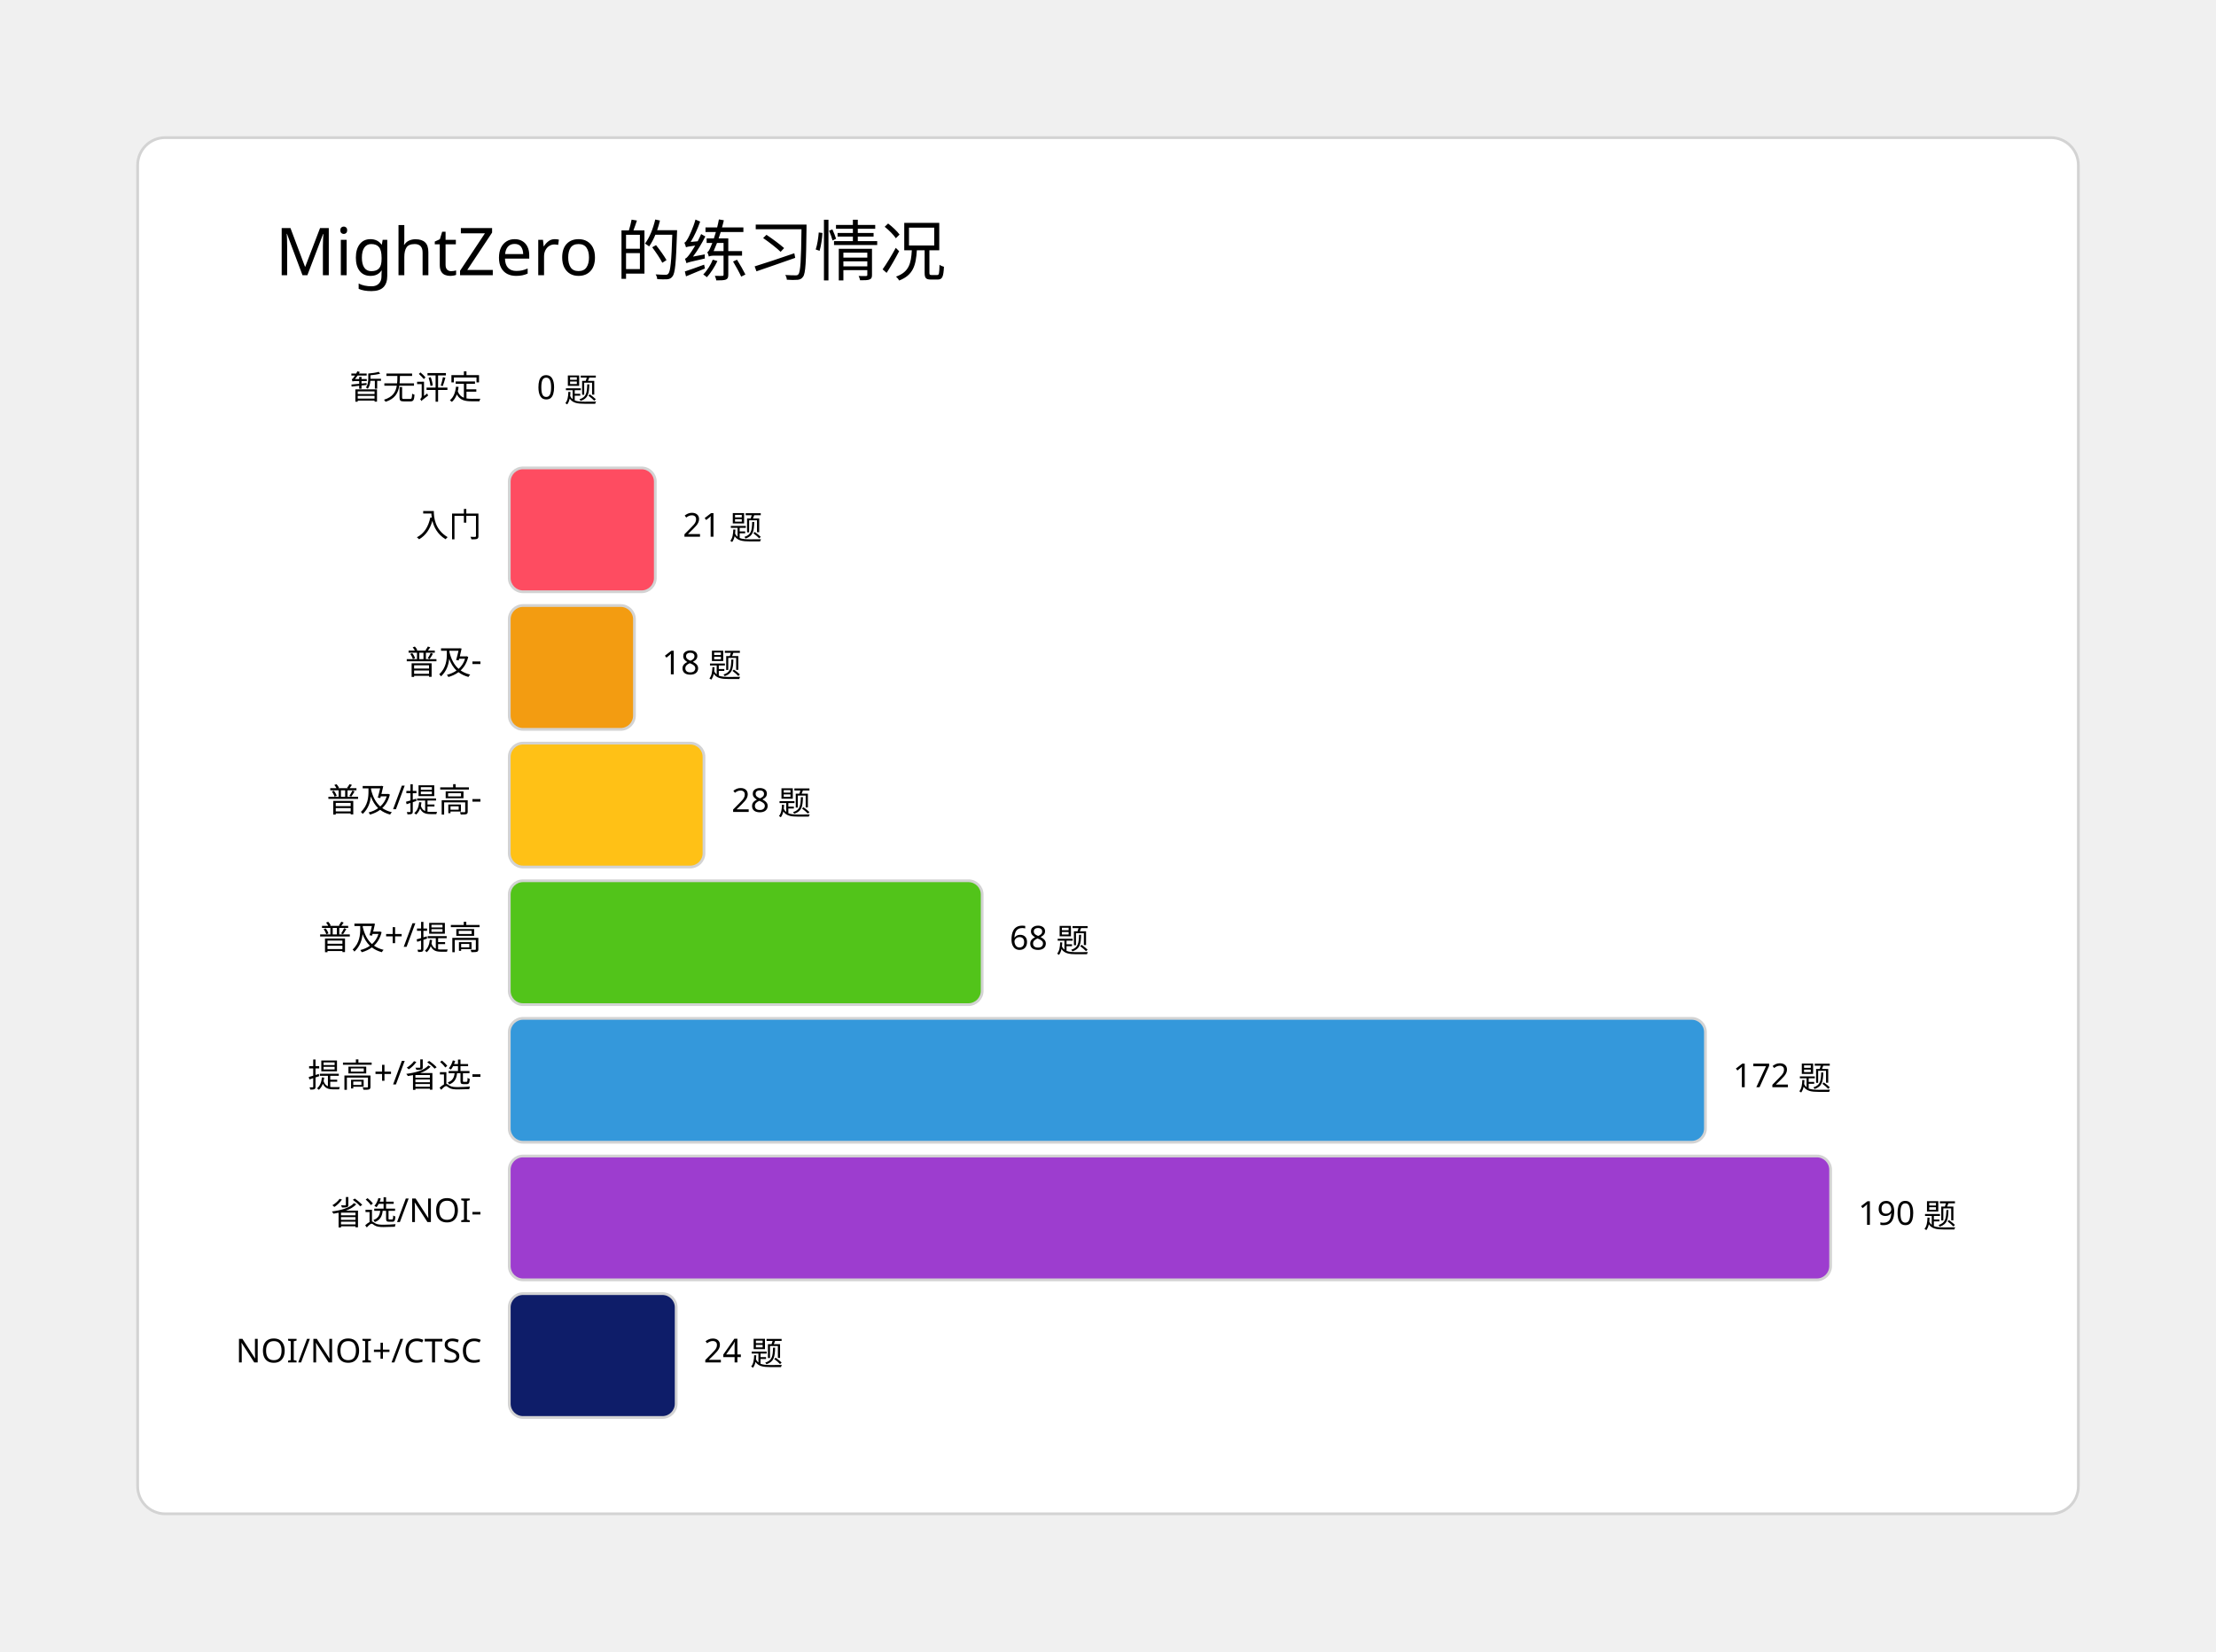
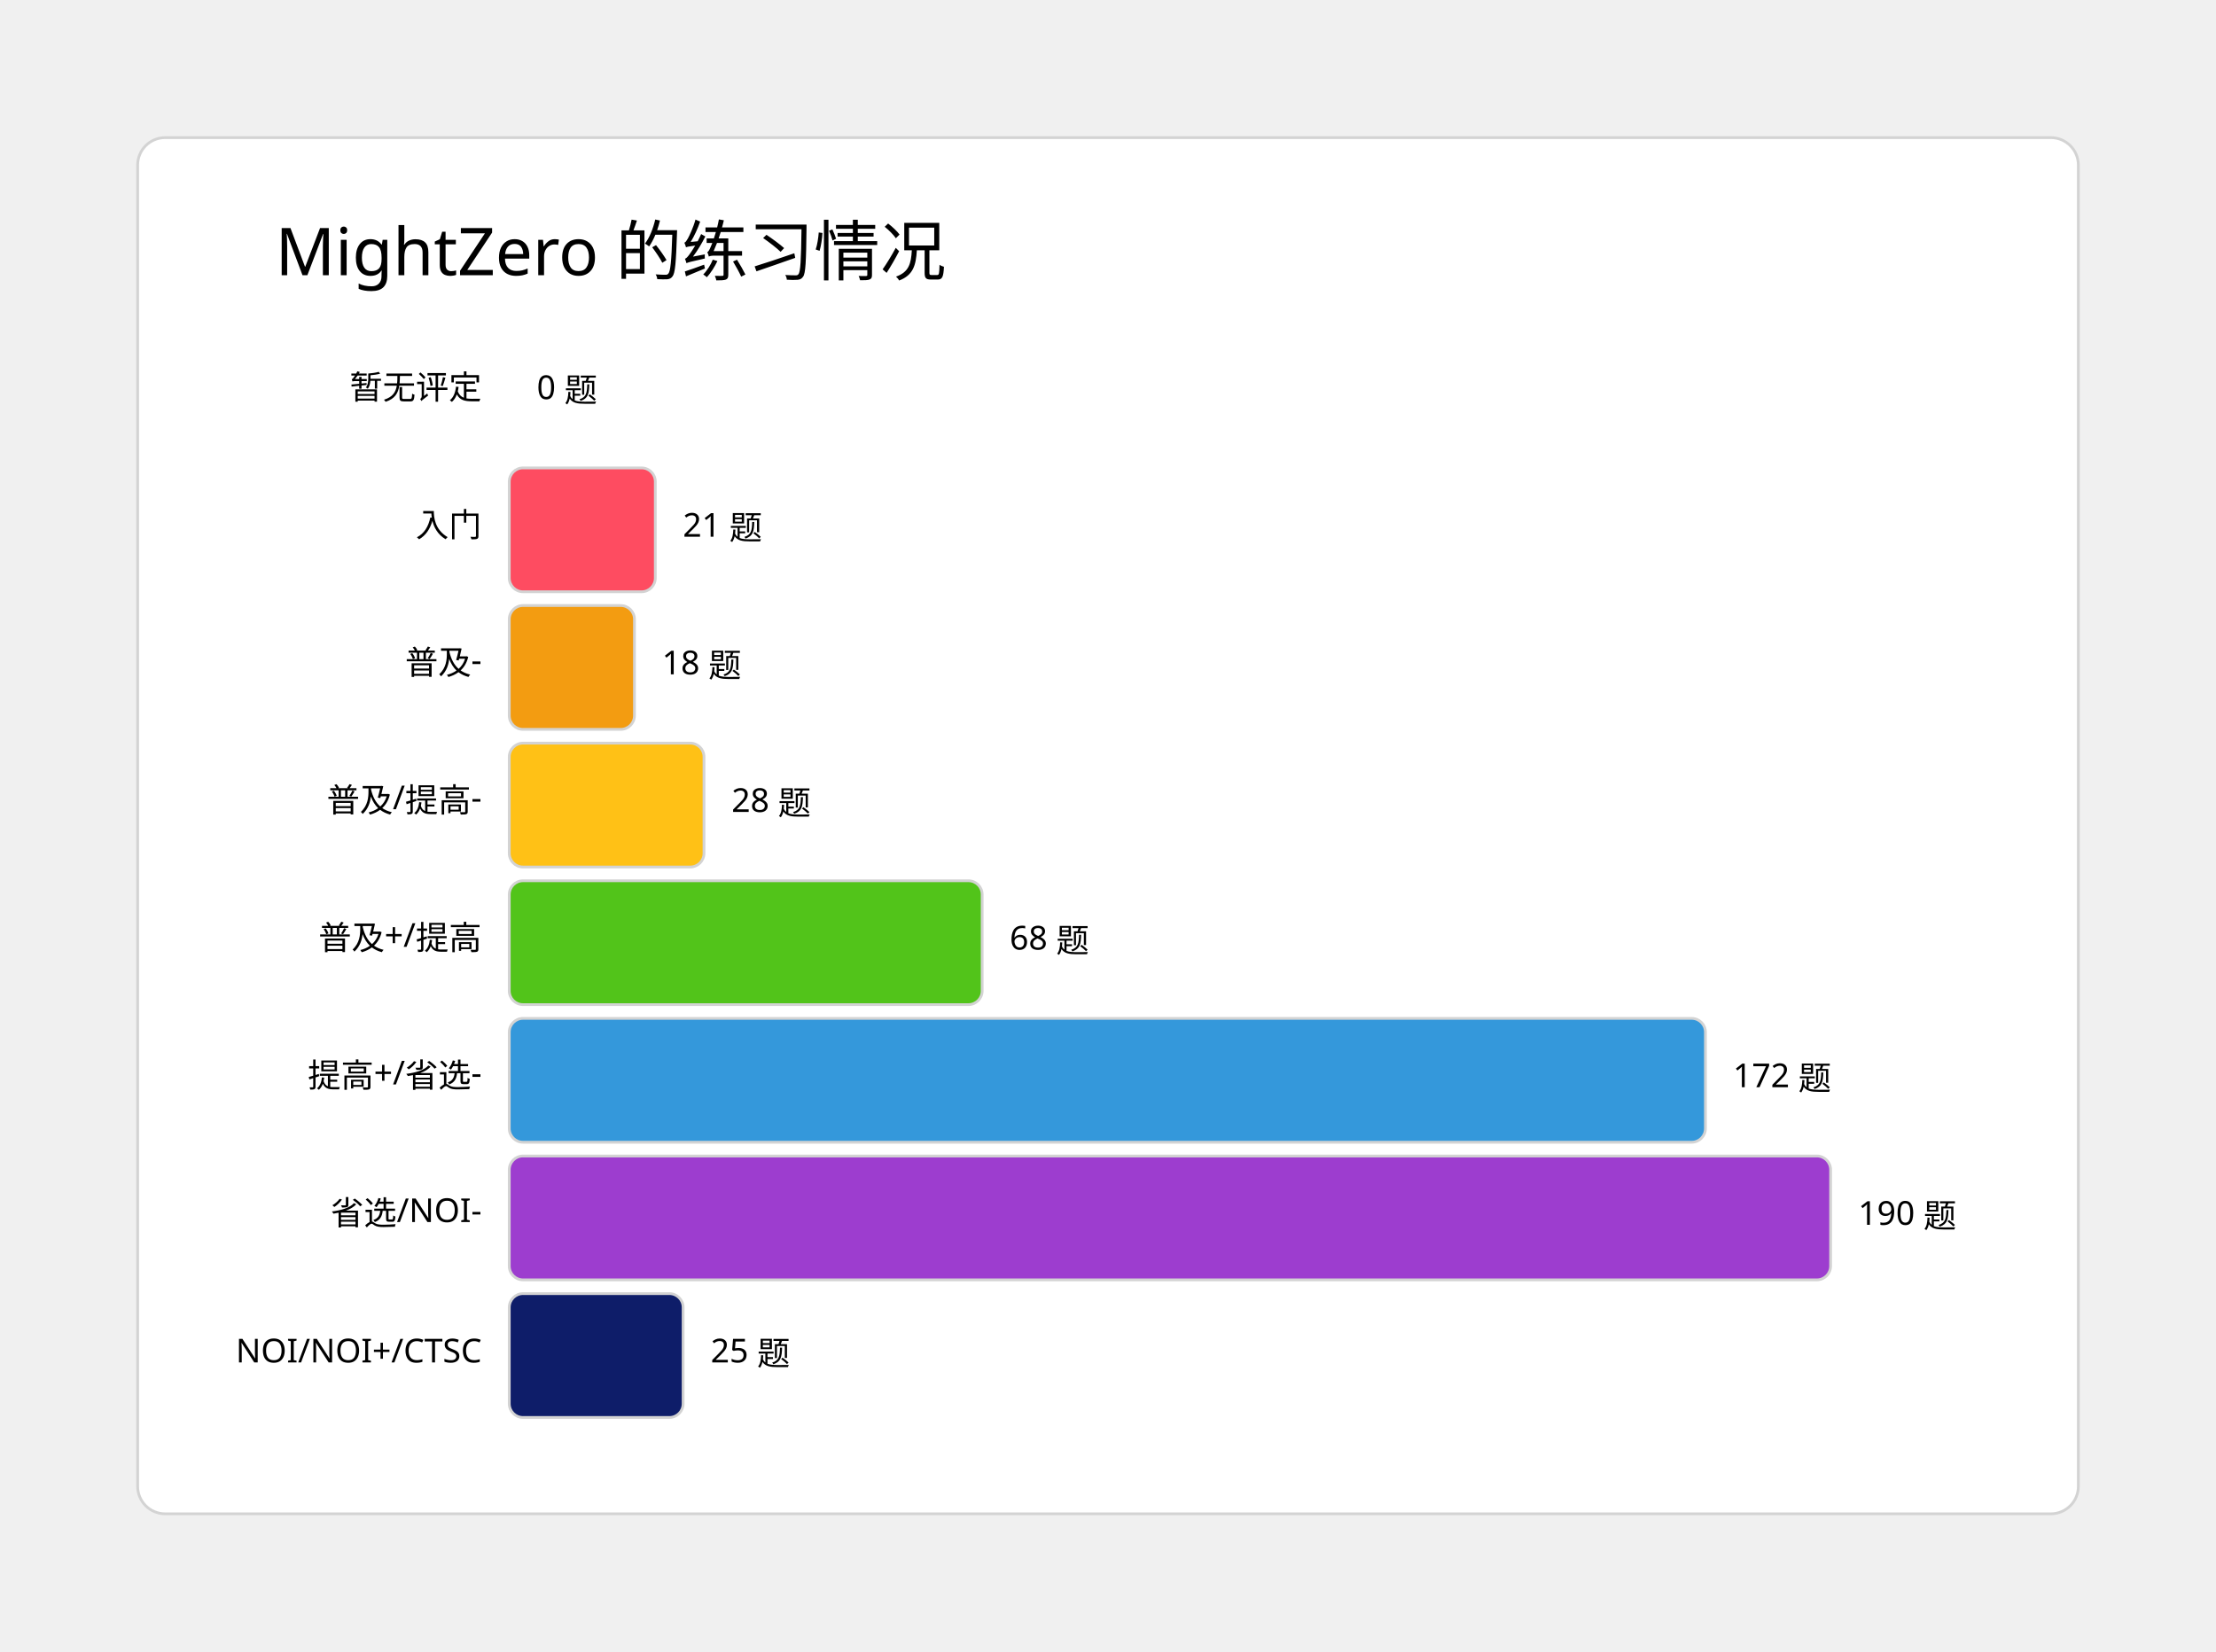
<svg xmlns="http://www.w3.org/2000/svg" baseProfile="tiny" height="600" version="1.2" width="805">
  <defs />
  <rect fill="white" height="500" rx="10" ry="10" stroke="lightgray" stroke-width="1" width="705" x="50" y="50" />
  <text font-family="SimHei" font-size="24" text-anchor="start" x="100" y="100">MightZero 的练习情况</text>
  <rect fill="#bfbfbf" height="45.0" rx="5" ry="5" stroke="lightgray" stroke-width="1" width="0.0" x="185" y="120.0" />
  <text font-family="SimHei" font-size="12" text-anchor="start" x="195.0" y="145.0">0 题</text>
  <text font-family="SimHei" font-size="12" text-anchor="end" x="175" y="145.0">暂无评定</text>
  <rect fill="#fe4c61" height="45.0" rx="5" ry="5" stroke="lightgray" stroke-width="1" width="53.053" x="185" y="170.0" />
  <text font-family="SimHei" font-size="12" text-anchor="start" x="248.053" y="195.0">21 题</text>
  <text font-family="SimHei" font-size="12" text-anchor="end" x="175" y="195.0">入门</text>
  <rect fill="#f39c11" height="45.0" rx="5" ry="5" stroke="lightgray" stroke-width="1" width="45.474" x="185" y="220.0" />
  <text font-family="SimHei" font-size="12" text-anchor="start" x="240.474" y="245.0">18 题</text>
  <text font-family="SimHei" font-size="12" text-anchor="end" x="175" y="245.0">普及-</text>
  <rect fill="#ffc116" height="45.0" rx="5" ry="5" stroke="lightgray" stroke-width="1" width="70.737" x="185" y="270.0" />
  <text font-family="SimHei" font-size="12" text-anchor="start" x="265.737" y="295.0">28 题</text>
  <text font-family="SimHei" font-size="12" text-anchor="end" x="175" y="295.0">普及/提高-</text>
  <rect fill="#52c41a" height="45.0" rx="5" ry="5" stroke="lightgray" stroke-width="1" width="171.79" x="185" y="320.0" />
  <text font-family="SimHei" font-size="12" text-anchor="start" x="366.789" y="345.0">68 题</text>
  <text font-family="SimHei" font-size="12" text-anchor="end" x="175" y="345.0">普及+/提高</text>
  <rect fill="#3498db" height="45.0" rx="5" ry="5" stroke="lightgray" stroke-width="1" width="434.526" x="185" y="370.0" />
  <text font-family="SimHei" font-size="12" text-anchor="start" x="629.526" y="395.0">172 题</text>
  <text font-family="SimHei" font-size="12" text-anchor="end" x="175" y="395.0">提高+/省选-</text>
  <rect fill="#9d3dcf" height="45.0" rx="5" ry="5" stroke="lightgray" stroke-width="1" width="480.0" x="185" y="420.0" />
  <text font-family="SimHei" font-size="12" text-anchor="start" x="675.0" y="445.0">190 题</text>
  <text font-family="SimHei" font-size="12" text-anchor="end" x="175" y="445.0">省选/NOI-</text>
-   <rect fill="#0e1d69" height="45.0" rx="5" ry="5" stroke="lightgray" stroke-width="1" width="60.632" x="185" y="470.0" />
-   <text font-family="SimHei" font-size="12" text-anchor="start" x="255.632" y="495.0">24 题</text>
+   <rect fill="#0e1d69" height="45.0" rx="5" ry="5" stroke="lightgray" stroke-width="1" width="63.158" x="185" y="470.0" />
+   <text font-family="SimHei" font-size="12" text-anchor="start" x="258.158" y="495.0">25 题</text>
  <text font-family="SimHei" font-size="12" text-anchor="end" x="175" y="495.0">NOI/NOI+/CTSC</text>
-   <text font-family="SimHei" font-size="14" opacity="0" text-anchor="start" x="-1000" y="-1000">生成时间: 2025-04-03 12:51:10</text>
+   <text font-family="SimHei" font-size="14" opacity="0" text-anchor="start" x="-1000" y="-1000">生成时间: 2025-04-04 00:55:34</text>
</svg>
